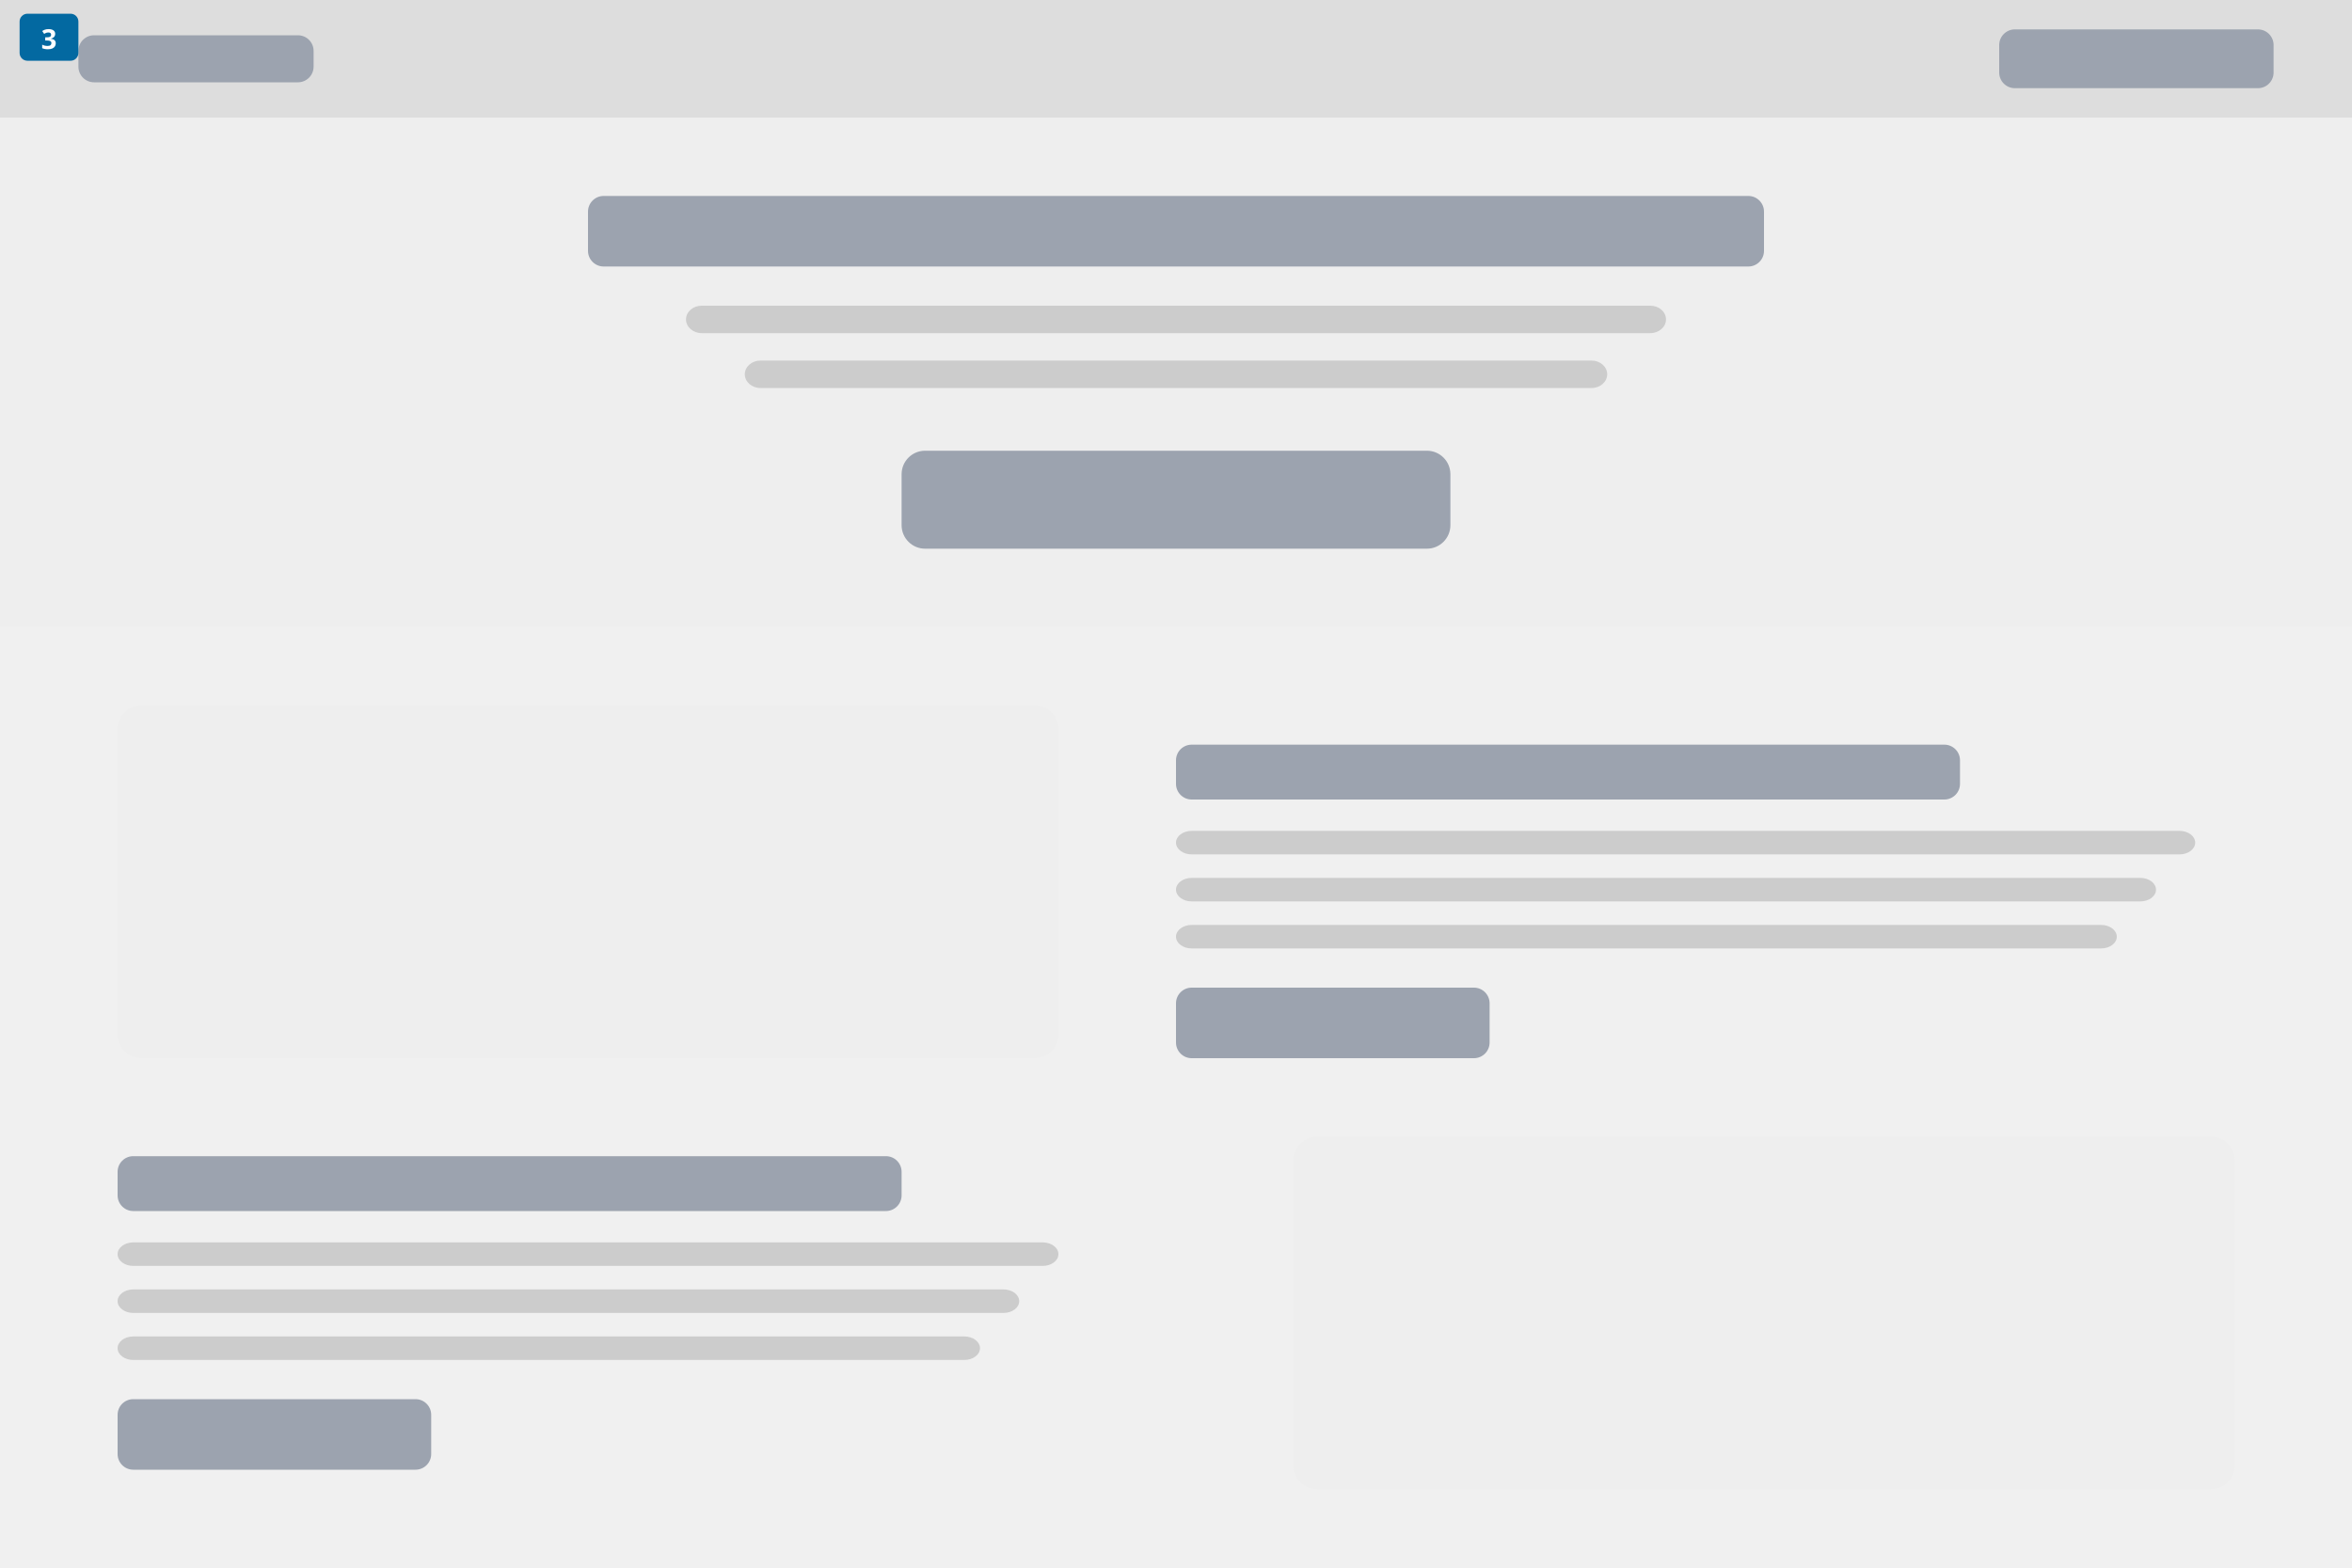
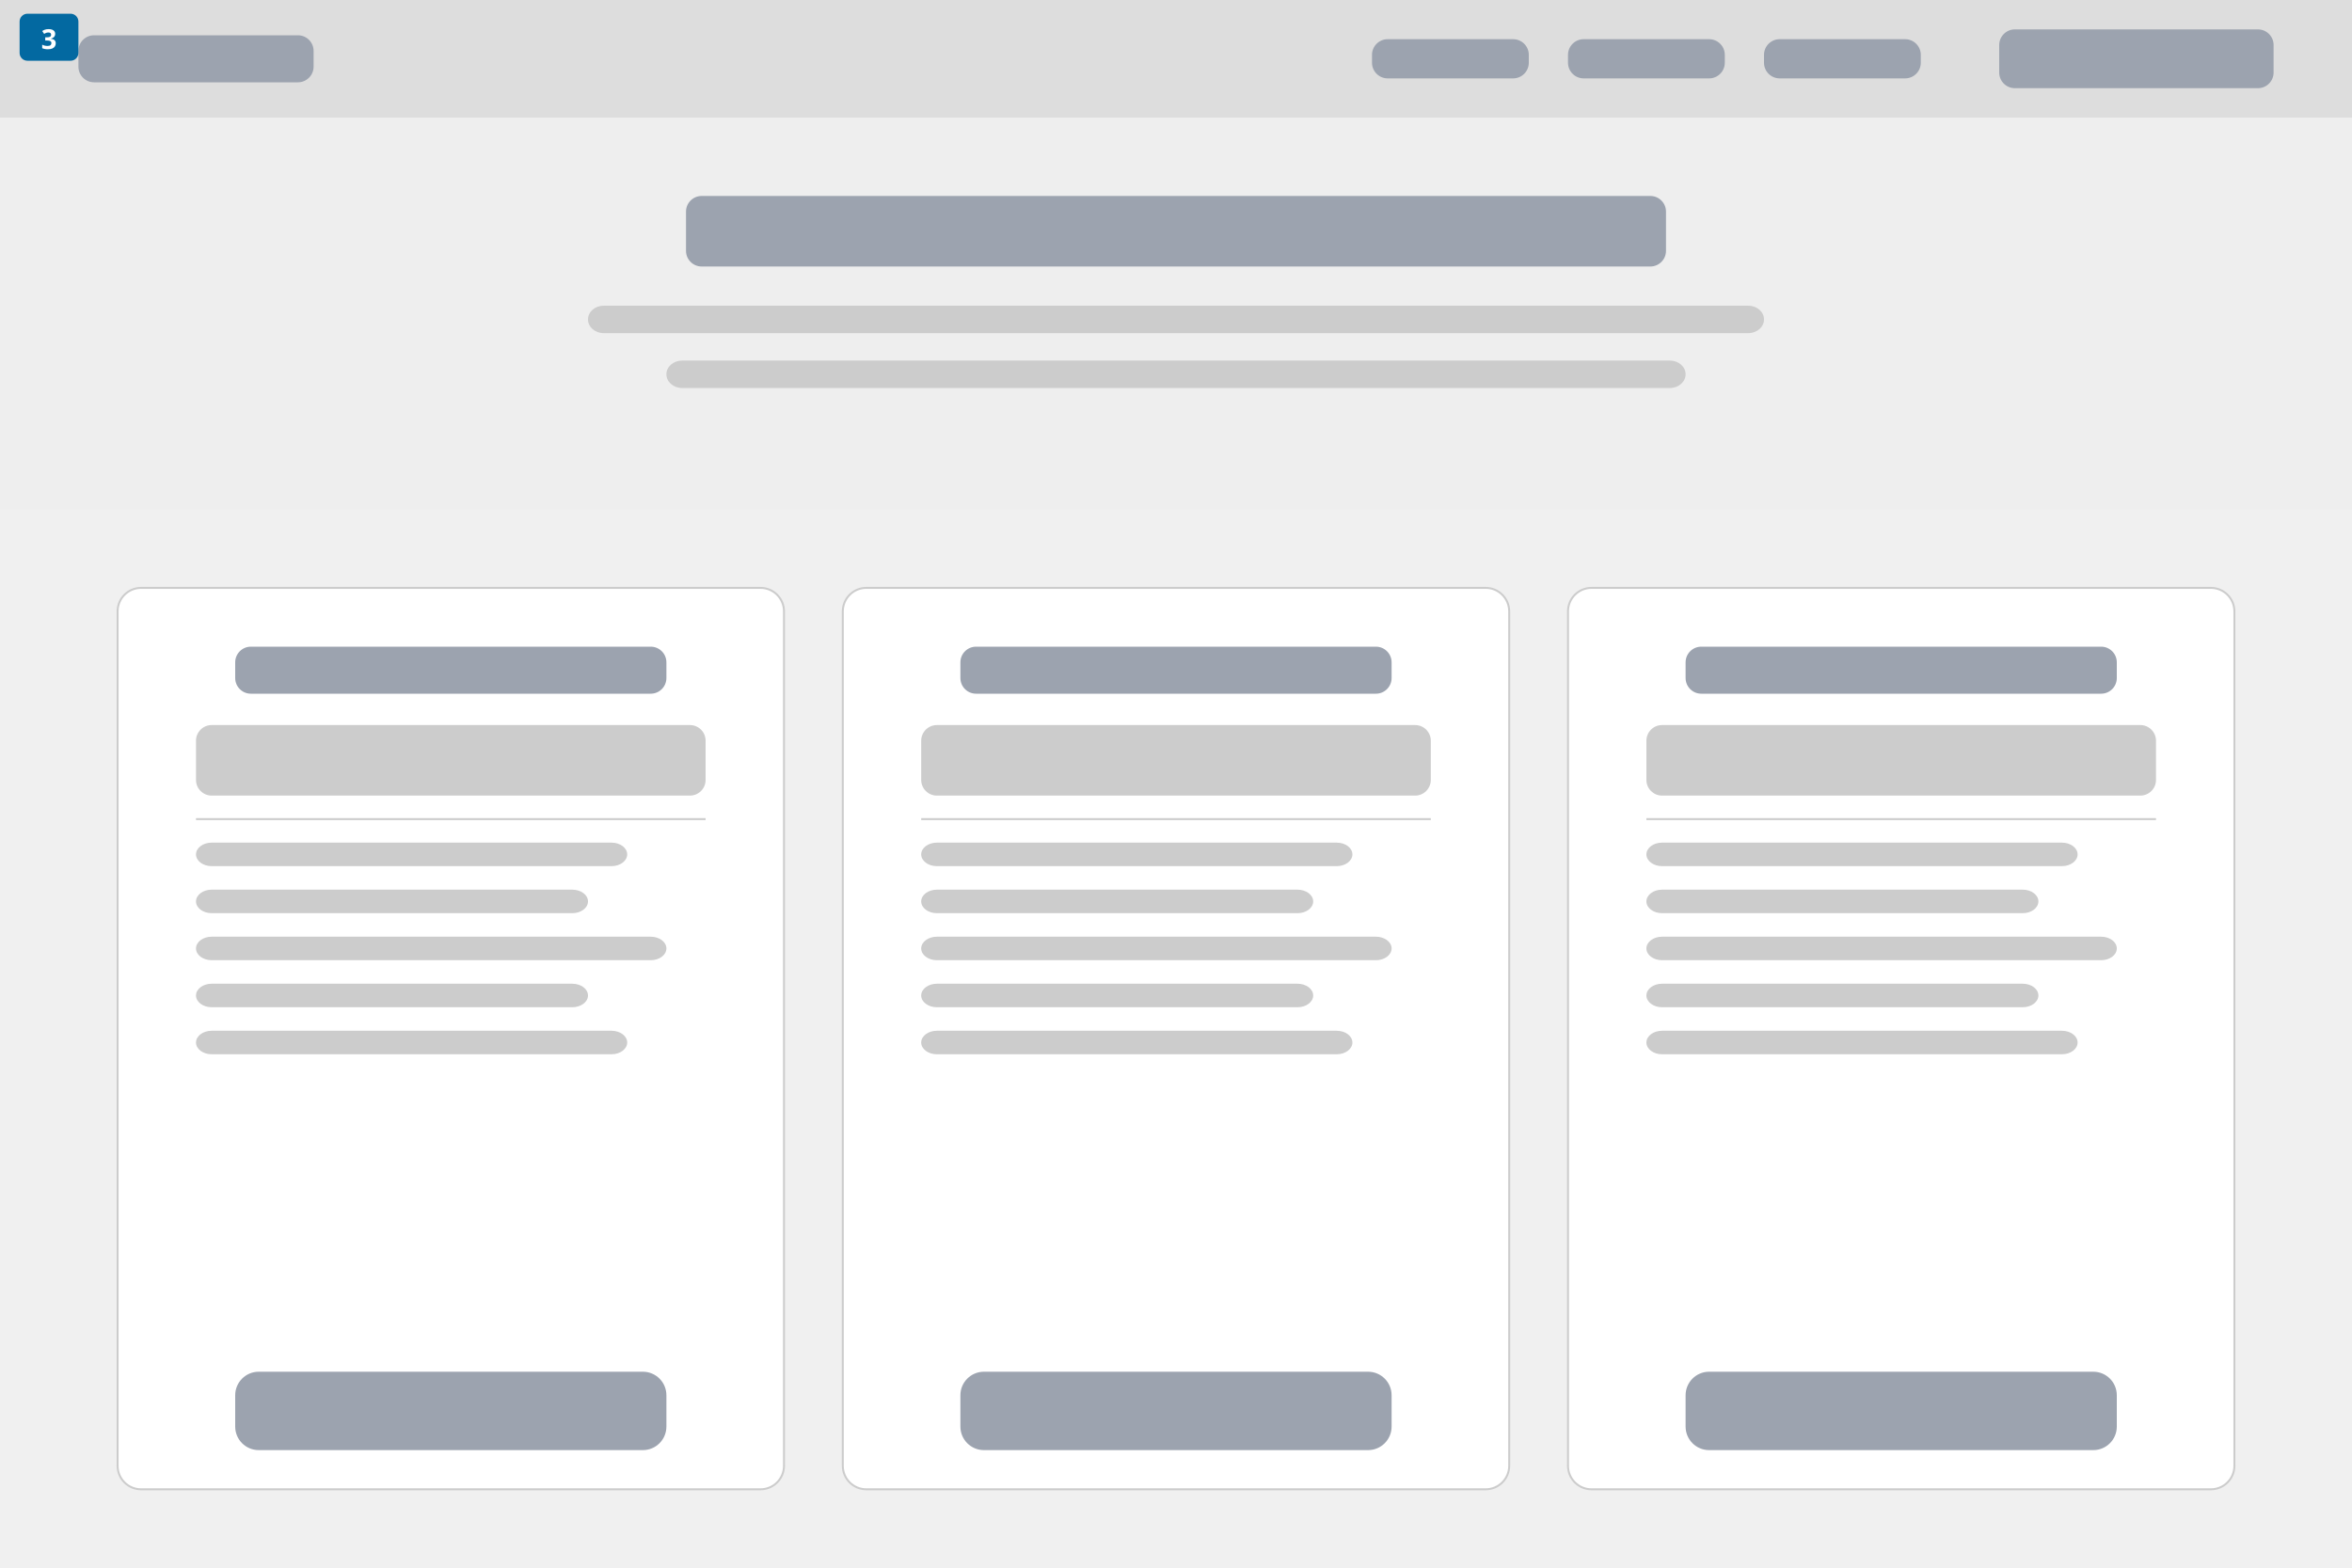
<svg xmlns="http://www.w3.org/2000/svg" width="1200" height="800" viewBox="0 0 1200 800" fill="none">
  <rect x="0" y="0" width="1200" height="60" fill="#DDDDDD" />
  <rect x="40" y="18" width="120" height="24" rx="8" fill="#9CA3AF" />
+   <rect x="700" y="20" width="80" height="20" rx="8" fill="#9CA3AF" />
+   <rect x="800" y="20" width="80" height="20" rx="8" fill="#9CA3AF" />
+   <rect x="900" y="20" width="80" height="20" rx="8" fill="#9CA3AF" />
  <rect x="1020" y="15" width="140" height="30" rx="8" fill="#9CA3AF" />
-   <rect x="0" y="60" width="1200" height="260" fill="#EEEEEE" />
-   <rect x="300" y="100" width="600" height="36" rx="8" fill="#9CA3AF" />
-   <rect x="350" y="156" width="500" height="14" rx="8" fill="#CCCCCC" />
-   <rect x="380" y="184" width="440" height="14" rx="8" fill="#CCCCCC" />
-   <rect x="460" y="230" width="280" height="50" rx="12" fill="#9CA3AF" />
-   <rect x="60" y="360" width="480" height="180" rx="12" fill="#EEEEEE" />
-   <rect x="600" y="380" width="400" height="28" rx="8" fill="#9CA3AF" />
-   <rect x="600" y="424" width="520" height="12" rx="8" fill="#CCCCCC" />
-   <rect x="600" y="448" width="500" height="12" rx="8" fill="#CCCCCC" />
-   <rect x="600" y="472" width="480" height="12" rx="8" fill="#CCCCCC" />
-   <rect x="600" y="504" width="160" height="36" rx="8" fill="#9CA3AF" />
-   <rect x="60" y="590" width="400" height="28" rx="8" fill="#9CA3AF" />
-   <rect x="60" y="634" width="480" height="12" rx="8" fill="#CCCCCC" />
-   <rect x="60" y="658" width="460" height="12" rx="8" fill="#CCCCCC" />
-   <rect x="60" y="682" width="440" height="12" rx="8" fill="#CCCCCC" />
-   <rect x="60" y="714" width="160" height="36" rx="8" fill="#9CA3AF" />
-   <rect x="660" y="580" width="480" height="180" rx="12" fill="#EEEEEE" />
+   <rect x="0" y="60" width="1200" height="200" fill="#EEEEEE" />
+   <rect x="350" y="100" width="500" height="36" rx="8" fill="#9CA3AF" />
+   <rect x="300" y="156" width="600" height="14" rx="8" fill="#CCCCCC" />
+   <rect x="340" y="184" width="520" height="14" rx="8" fill="#CCCCCC" />
+   <rect x="60" y="300" width="340" height="460" rx="12" fill="white" stroke="#CCCCCC" />
+   <rect x="120" y="330" width="220" height="24" rx="8" fill="#9CA3AF" />
+   <rect x="100" y="370" width="260" height="36" rx="8" fill="#CCCCCC" />
+   <rect x="100" y="430" width="220" height="12" rx="8" fill="#CCCCCC" />
+   <rect x="100" y="454" width="200" height="12" rx="8" fill="#CCCCCC" />
+   <rect x="100" y="478" width="240" height="12" rx="8" fill="#CCCCCC" />
+   <rect x="100" y="502" width="200" height="12" rx="8" fill="#CCCCCC" />
+   <rect x="100" y="526" width="220" height="12" rx="8" fill="#CCCCCC" />
+   <line x1="100" y1="418" x2="360" y2="418" stroke="#CCCCCC" stroke-width="1" />
+   <rect x="120" y="700" width="220" height="40" rx="12" fill="#9CA3AF" />
+   <rect x="430" y="300" width="340" height="460" rx="12" fill="white" stroke="#CCCCCC" />
+   <rect x="490" y="330" width="220" height="24" rx="8" fill="#9CA3AF" />
+   <rect x="470" y="370" width="260" height="36" rx="8" fill="#CCCCCC" />
+   <rect x="470" y="430" width="220" height="12" rx="8" fill="#CCCCCC" />
+   <rect x="470" y="454" width="200" height="12" rx="8" fill="#CCCCCC" />
+   <rect x="470" y="478" width="240" height="12" rx="8" fill="#CCCCCC" />
+   <rect x="470" y="502" width="200" height="12" rx="8" fill="#CCCCCC" />
+   <rect x="470" y="526" width="220" height="12" rx="8" fill="#CCCCCC" />
+   <line x1="470" y1="418" x2="730" y2="418" stroke="#CCCCCC" stroke-width="1" />
+   <rect x="490" y="700" width="220" height="40" rx="12" fill="#9CA3AF" />
+   <rect x="800" y="300" width="340" height="460" rx="12" fill="white" stroke="#CCCCCC" />
+   <rect x="860" y="330" width="220" height="24" rx="8" fill="#9CA3AF" />
+   <rect x="840" y="370" width="260" height="36" rx="8" fill="#CCCCCC" />
+   <rect x="840" y="430" width="220" height="12" rx="8" fill="#CCCCCC" />
+   <rect x="840" y="454" width="200" height="12" rx="8" fill="#CCCCCC" />
+   <rect x="840" y="478" width="240" height="12" rx="8" fill="#CCCCCC" />
+   <rect x="840" y="502" width="200" height="12" rx="8" fill="#CCCCCC" />
+   <rect x="840" y="526" width="220" height="12" rx="8" fill="#CCCCCC" />
+   <line x1="840" y1="418" x2="1100" y2="418" stroke="#CCCCCC" stroke-width="1" />
+   <rect x="860" y="700" width="220" height="40" rx="12" fill="#9CA3AF" />
  <g class="preview-label">
    <rect x="10" y="7" width="30" height="24" rx="4" fill="#0369A1" />
    <text x="25" y="25" text-anchor="middle" fill="white" font-size="14" font-weight="600" font-family="system-ui">3</text>
  </g>
</svg>
